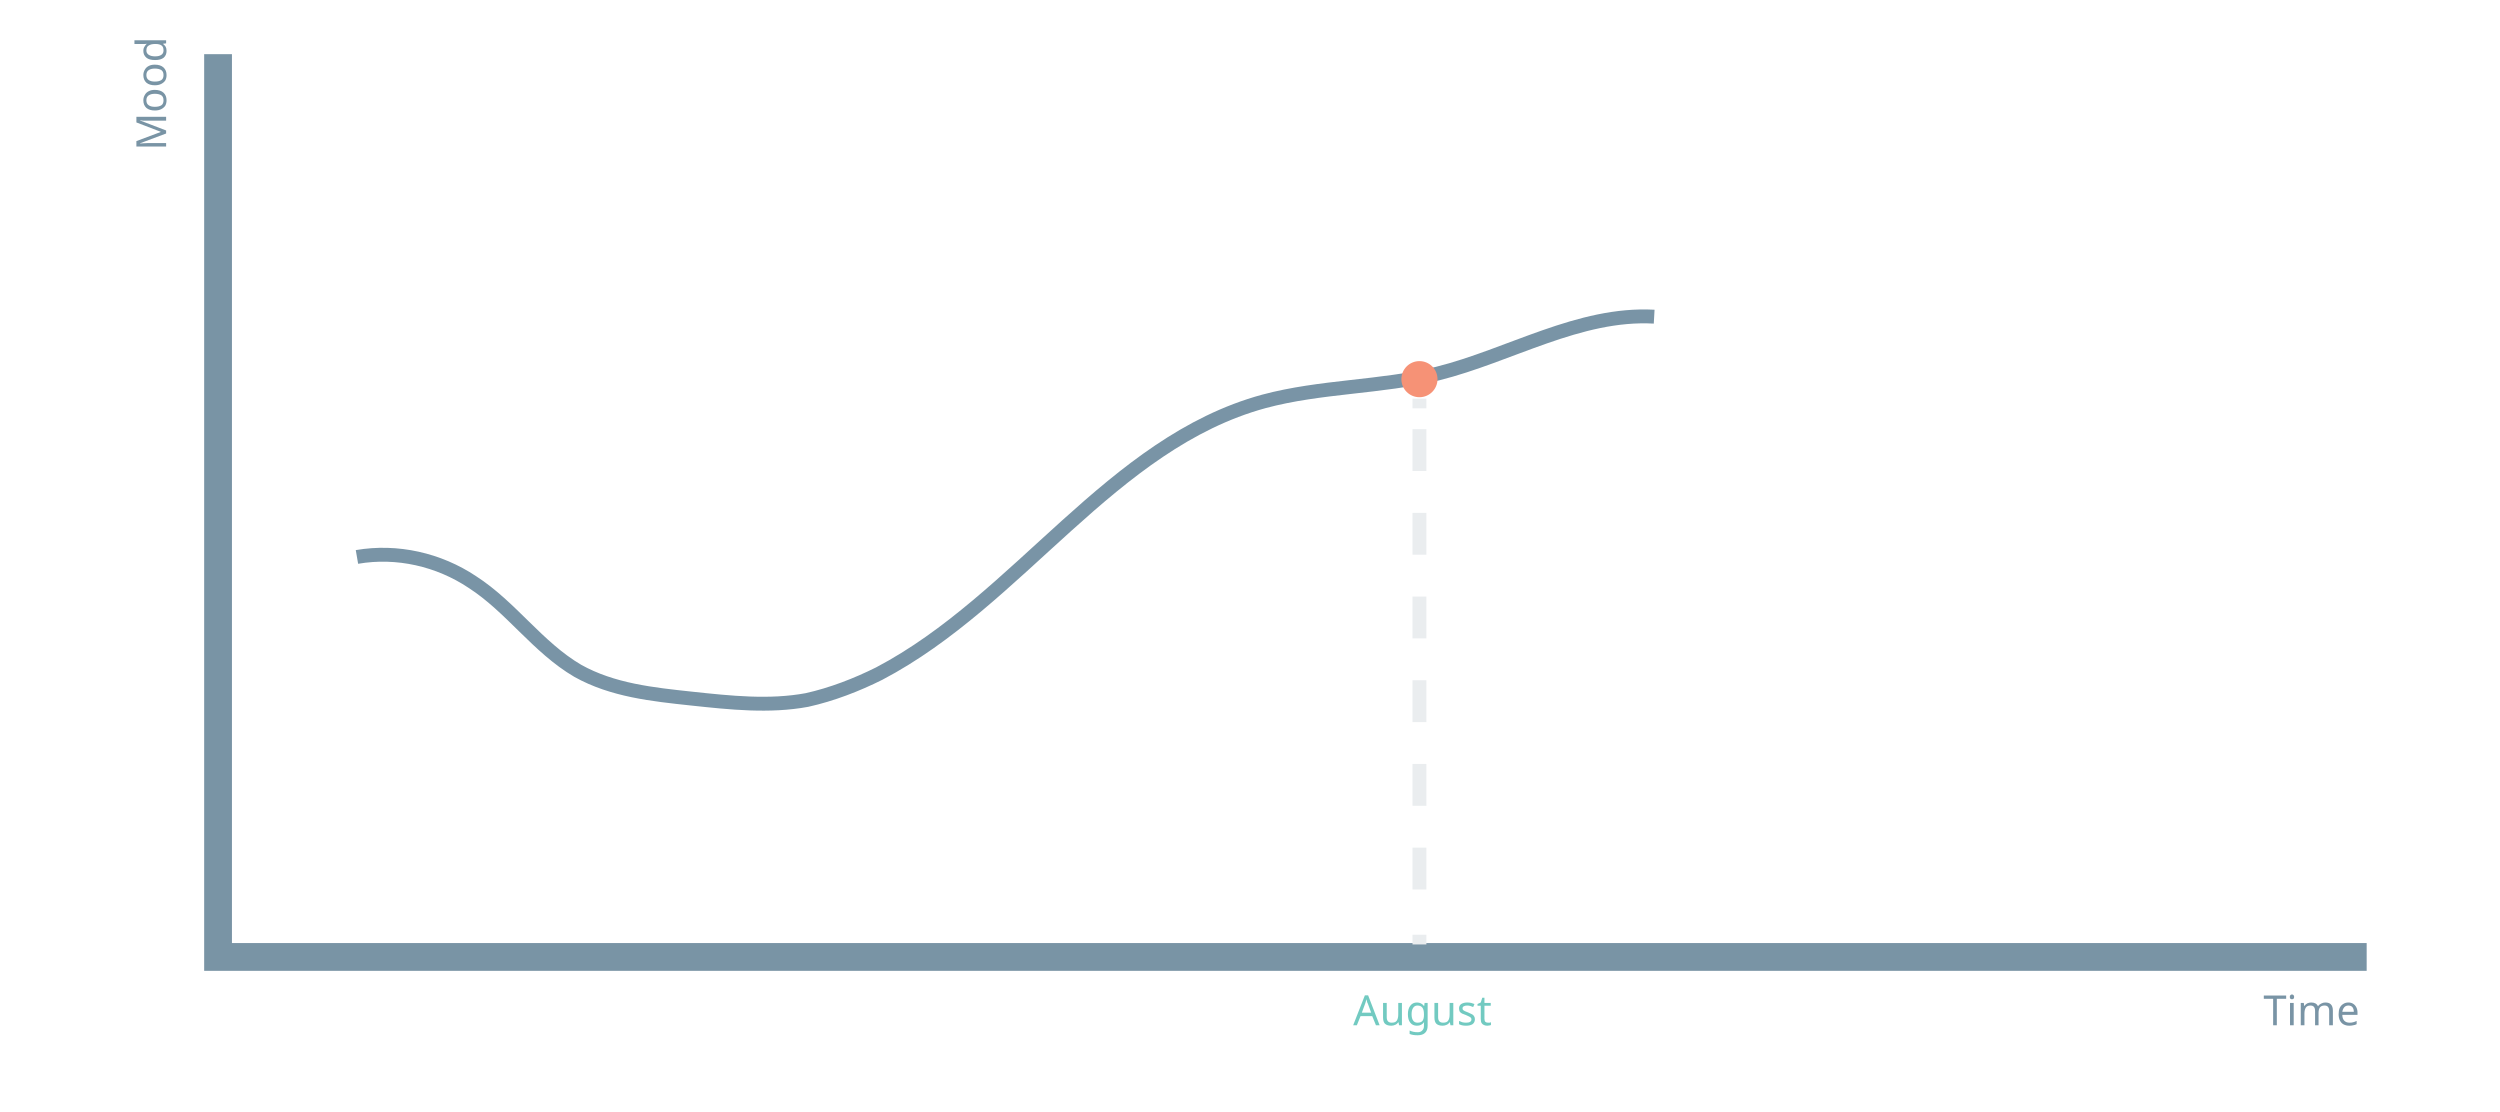
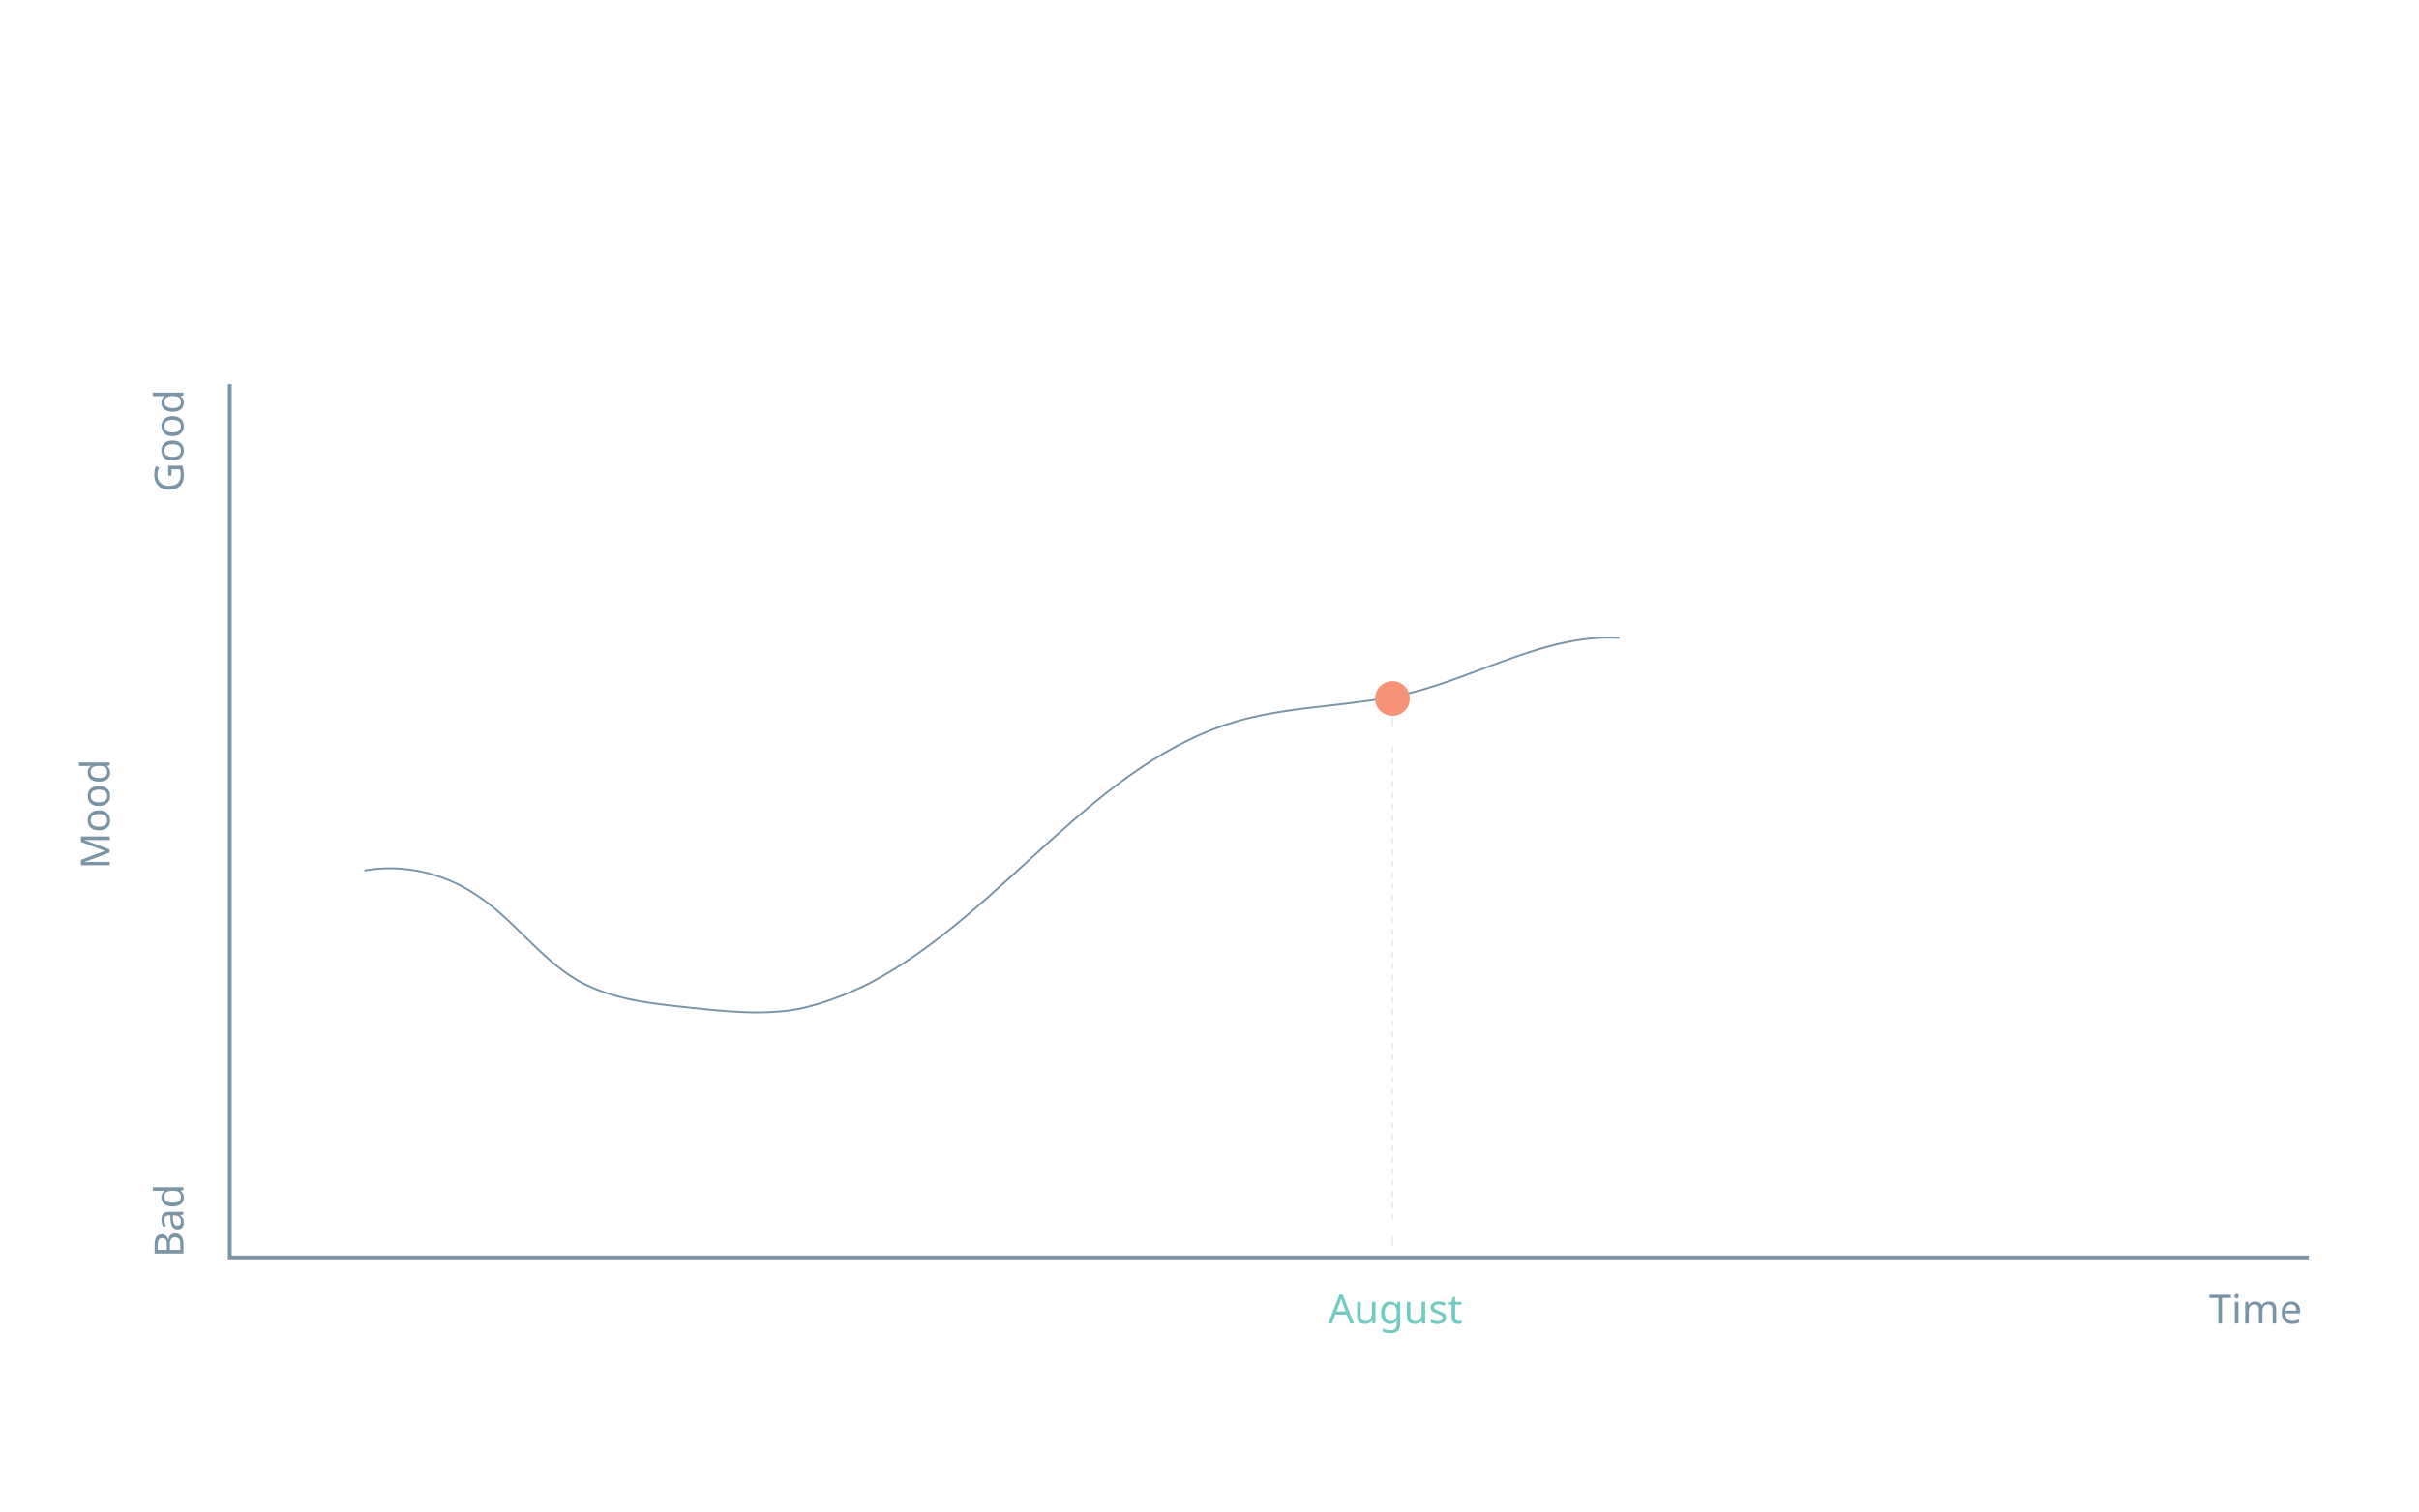
- <svg xmlns="http://www.w3.org/2000/svg" version="1.1" id="Layer_1" x="0px" y="0px" viewBox="10 60 180 80" enable-background="new 10 60 180 80" xml:space="preserve">
-   <path fill="none" stroke="#7994A6" stroke-miterlimit="10" d="M35.7,100.1c2.9-0.5,5.9,0.2,8.3,1.8c2.8,1.8,4.7,4.7,7.6,6.4  c2.5,1.4,5.4,1.7,8.2,2c2.8,0.3,5.6,0.6,8.3,0.1c1.8-0.4,3.6-1.1,5.2-1.9c10.1-5.3,16.7-16.6,27.7-19.6c4.1-1.1,8.4-1,12.5-2  c5.2-1.3,10.2-4.4,15.6-4.1" />
-   <polyline fill="none" stroke="#7994A5" stroke-width="2" stroke-miterlimit="10" points="25.7,63.9 25.7,128.9 180.4,128.9 " />
-   <circle fill="#F69276" cx="112.2" cy="87.3" r="1.3" />
+ <svg xmlns="http://www.w3.org/2000/svg" version="1.1" id="Layer_1" x="0px" y="0px" viewBox="0 0 1280 800" enable-background="new 0 0 1280 800" xml:space="preserve">
+   <path fill="none" stroke="#7994A6" stroke-miterlimit="10" d="M192.8,460.7c20.6-3.6,42,1.4,59,12.8c19.9,12.8,33.4,33.4,54,45.5  c17.8,10,38.4,12.1,58.3,14.2s39.8,4.3,59,0.7c12.8-2.8,25.6-7.8,37-13.5c71.8-37.7,118.8-118,197-139.4  c29.2-7.8,59.7-7.1,88.9-14.2c37-9.2,72.5-31.3,110.9-29.2" />
+   <polyline fill="none" stroke="#7994A5" stroke-width="2" stroke-miterlimit="10" points="121.6,203.3 121.6,665.5 1221.7,665.5 " />
+   <circle fill="#F69276" cx="736.8" cy="369.7" r="9.2" />
  <g>
    <g>
-       <line fill="none" stroke="#EAEDEF" stroke-miterlimit="10" x1="112.2" y1="88.7" x2="112.2" y2="89.4" />
-       <line fill="none" stroke="#EAEDEF" stroke-miterlimit="10" stroke-dasharray="3.013,3.013" x1="112.2" y1="90.9" x2="112.2" y2="126.5" />
-       <line fill="none" stroke="#EAEDEF" stroke-miterlimit="10" x1="112.2" y1="127.3" x2="112.2" y2="128" />
+       <line fill="none" stroke="#EAEDEF" stroke-miterlimit="10" x1="736.8" y1="379.6" x2="736.8" y2="384.6" />
+       <line fill="none" stroke="#EAEDEF" stroke-miterlimit="10" stroke-dasharray="3.013,3.013" x1="736.8" y1="395.3" x2="736.8" y2="648.4" />
+       <line fill="none" stroke="#EAEDEF" stroke-miterlimit="10" x1="736.8" y1="654.1" x2="736.8" y2="659.1" />
    </g>
  </g>
-   <rect x="106.4" y="131.2" fill="none" width="17.5" height="5.2" />
-   <text transform="matrix(1 0 0 1 107.4272 133.8201)" fill="#72CAC1" font-family="'CourierNewPS-BoldMT'" font-size="3">August</text>
-   <text transform="matrix(1 0 0 1 172.963 133.8201)" fill="#7994A5" font-family="'CourierNewPS-BoldMT'" font-size="3">Time</text>
-   <text transform="matrix(4.489659e-11 -1 1 4.489659e-11 21.9608 70.8467)" fill="#7994A5" font-family="'CourierNewPS-BoldMT'" font-size="3">Mood</text>
+   <rect x="695.5" y="681.9" fill="none" width="124.4" height="37" />
+   <text transform="matrix(1 0 0 1 702.8146 700.4991)" fill="#72CAC1" font-family="'CourierNewPS-BoldMT'" font-size="21.333">August</text>
+   <text transform="matrix(1 0 0 1 1168.851 700.4991)" fill="#7994A5" font-family="'CourierNewPS-BoldMT'" font-size="21.333">Time</text>
+   <g>
+     <text transform="matrix(4.489659e-11 -1 1 4.489659e-11 58.0569 460.0047)" fill="#7994A5" font-family="'CourierNewPS-BoldMT'" font-size="21.333">Mood</text>
+     <text transform="matrix(4.489659e-11 -1 1 4.489659e-11 97.0564 260.436)" fill="#7994A5" font-family="'CourierNewPS-BoldMT'" font-size="21.333">Good</text>
+     <text transform="matrix(4.489659e-11 -1 1 4.489659e-11 97.0566 665.5116)" fill="#7994A5" font-family="'CourierNewPS-BoldMT'" font-size="21.333">Bad</text>
+   </g>
</svg>
